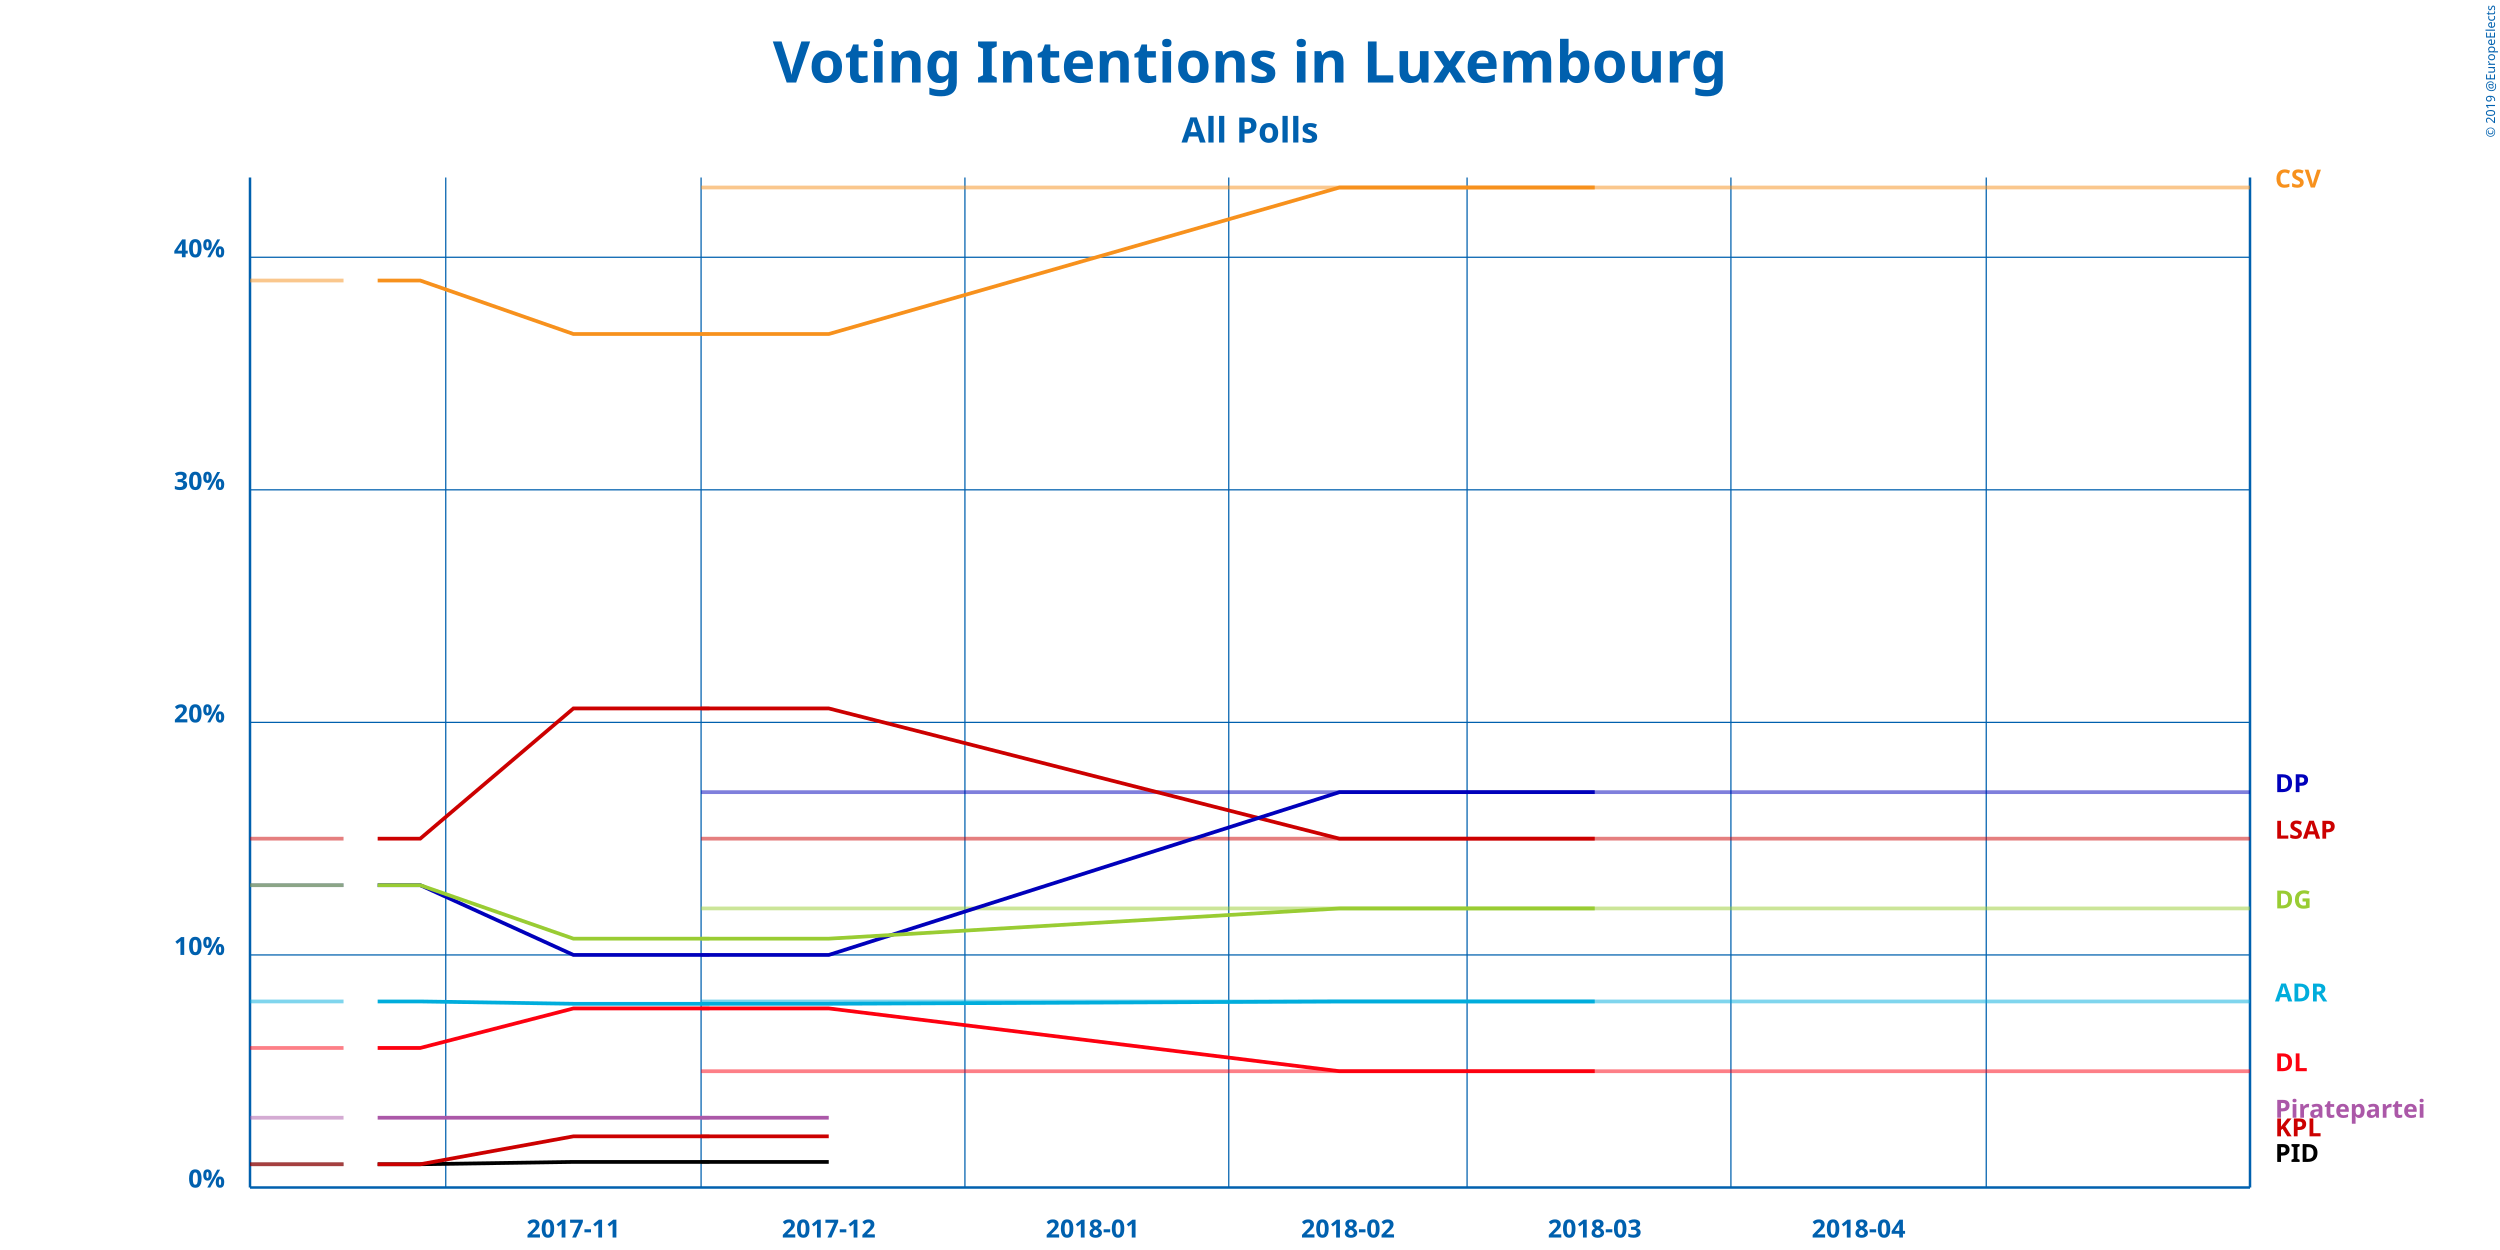
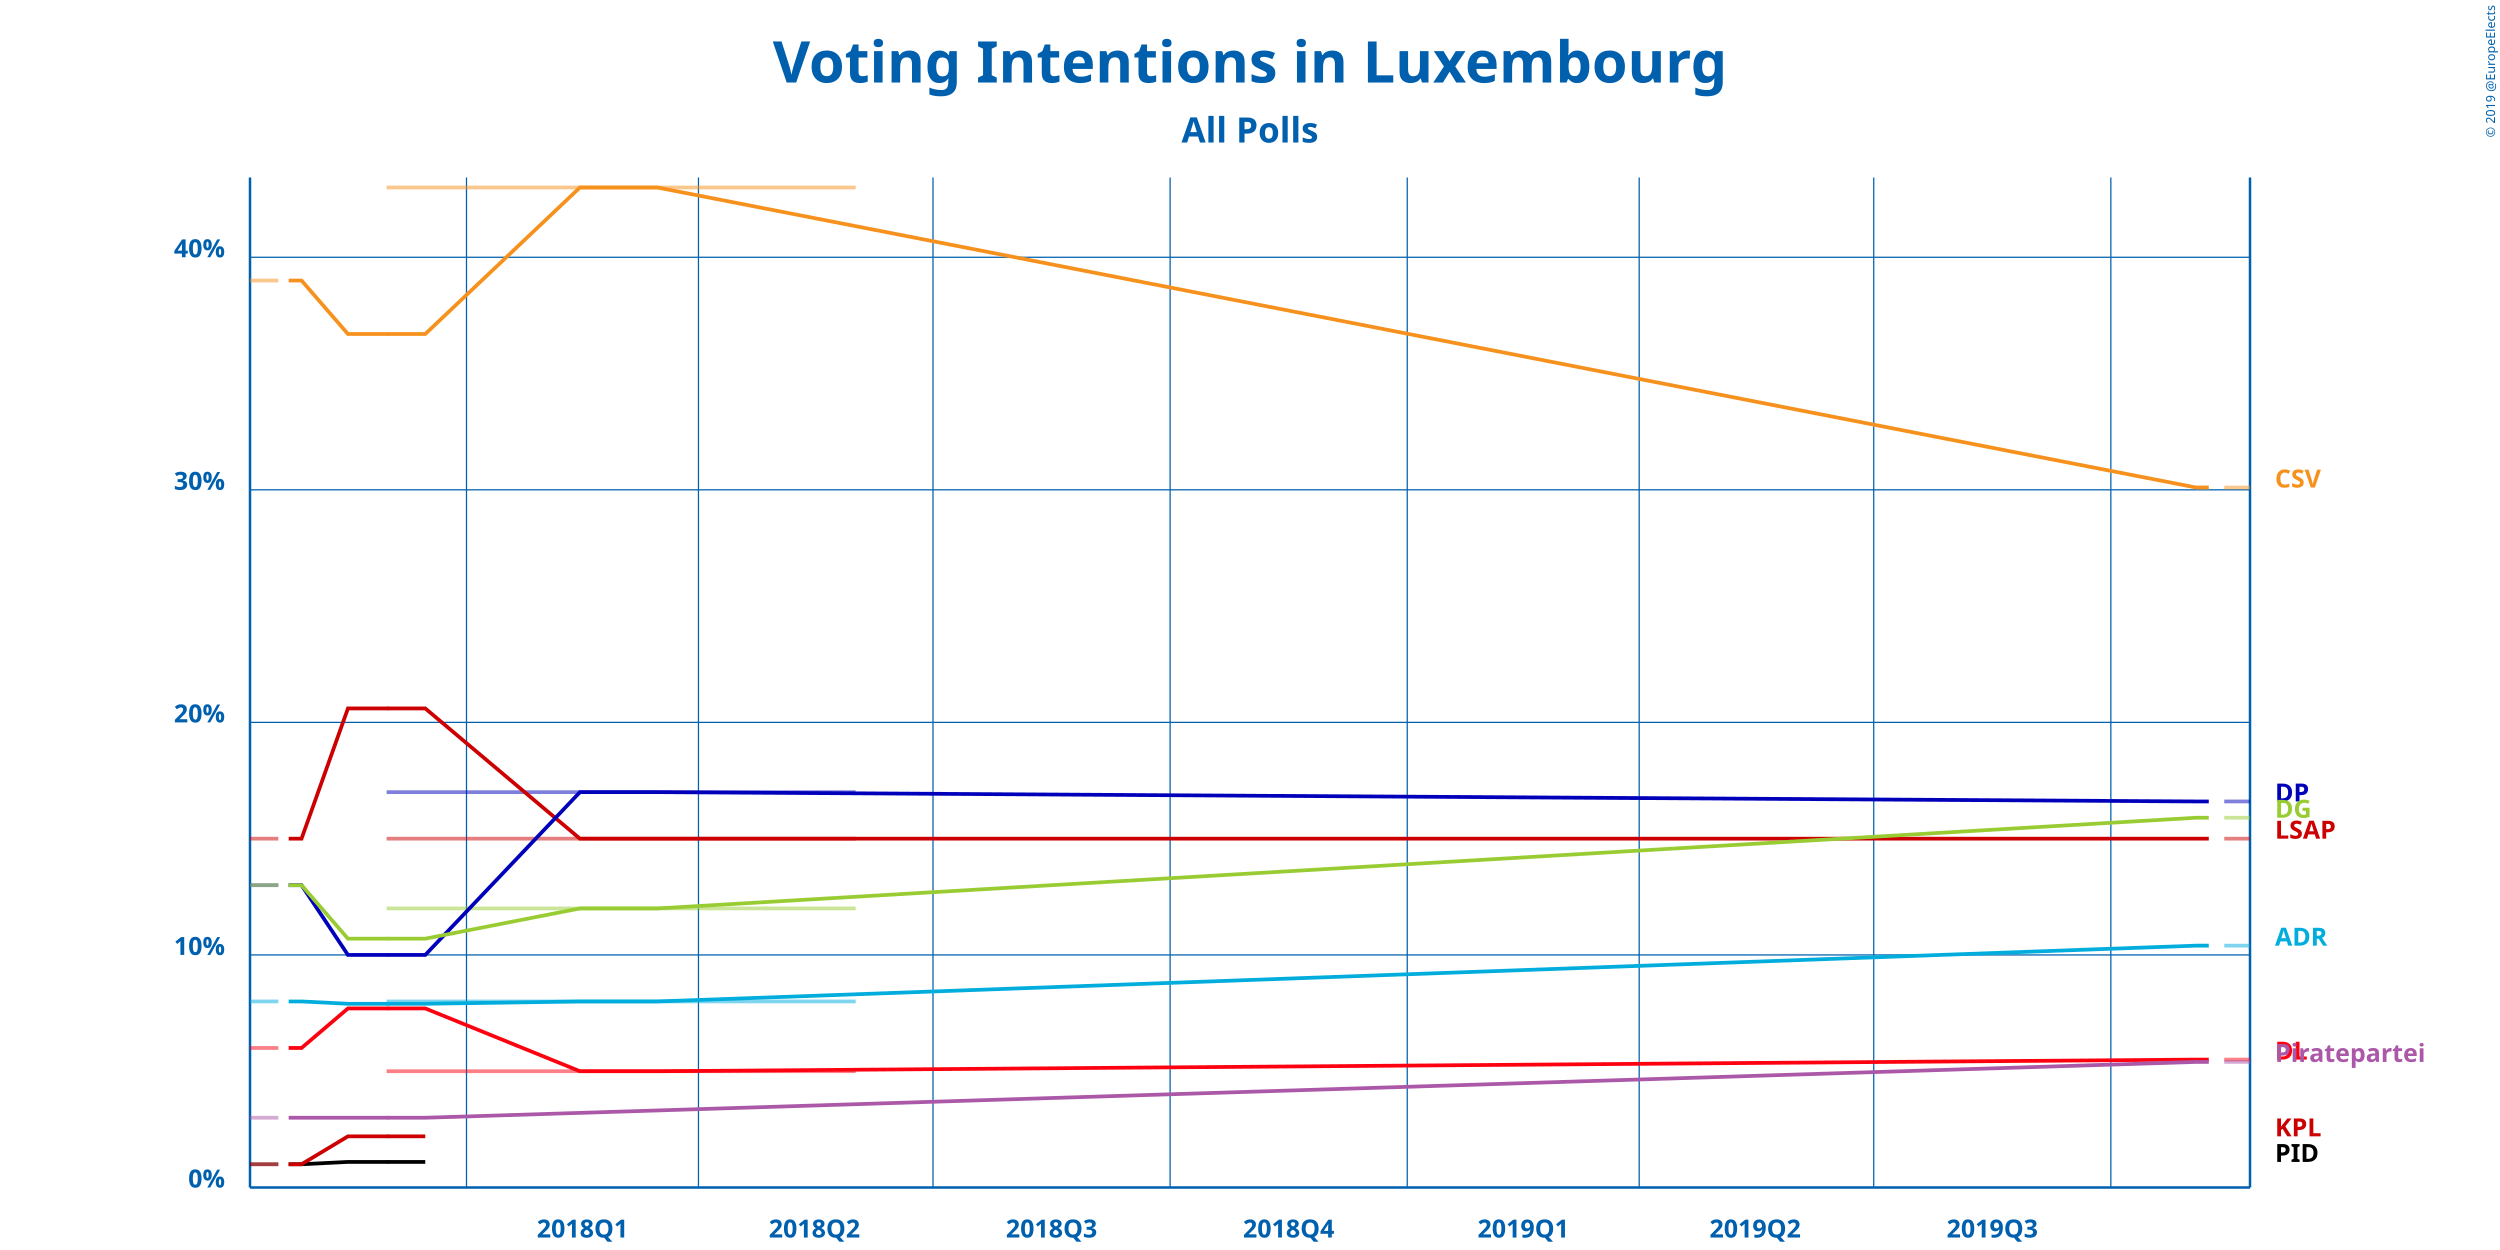
<svg HEIGHT="1000" WIDTH="2000">
  <rect fill="#FFFFFF" height="1000" stroke="none" width="2000" x="0" y="0" />
  <text fill="#0060AE" font-family="'Advent Pro'" font-size="46px" font-style="normal" font-weight="bold" text-align="center" text-anchor="middle" x="1000" y="66">Voting Intentions in Luxembourg</text>
  <text fill="#0060AE" font-family="'Advent Pro'" font-size="28px" font-style="normal" font-weight="bold" text-align="center" text-anchor="middle" x="1000" y="114">All Polls</text>
  <text fill="#0060AE" font-family="'Advent Pro'" font-size="10px" font-style="normal" font-weight="normal" text-align="center" text-anchor="end" transform="rotate(270)" x="-4" y="1996">© 2019 @EuropeElects</text>
  <g>
    <g>
      <line stroke="#0060AE" stroke-width="2" x1="200.0" x2="1800.0" y1="950.0" y2="950.0" />
      <text fill="#0060AE" font-family="'Advent Pro'" font-size="20px" font-style="normal" font-weight="bold" text-align="center" text-anchor="end" x="180.0" y="950.0">0%</text>
      <line stroke="#0060AE" stroke-width="2" x1="200.0" x2="200.0" y1="950.0" y2="142.0" />
      <line stroke="#0060AE" stroke-width="2" x1="1800.0" x2="1800.0" y1="950.0" y2="142.0" />
-       <line stroke="#0060AE" stroke-width="1" x1="356.602" x2="356.602" y1="950.0" y2="142.0" />
-       <text fill="#0060AE" font-family="'Advent Pro'" font-size="20px" font-style="normal" font-weight="bold" text-align="center" text-anchor="middle" x="458.734" y="990.0">2017-11</text>
-       <line stroke="#0060AE" stroke-width="1" x1="560.866" x2="560.866" y1="950.0" y2="142.0" />
-       <text fill="#0060AE" font-family="'Advent Pro'" font-size="20px" font-style="normal" font-weight="bold" text-align="center" text-anchor="middle" x="662.998" y="990.0">2017-12</text>
-       <line stroke="#0060AE" stroke-width="1" x1="771.939" x2="771.939" y1="950.0" y2="142.0" />
-       <text fill="#0060AE" font-family="'Advent Pro'" font-size="20px" font-style="normal" font-weight="bold" text-align="center" text-anchor="middle" x="874.071" y="990.0">2018-01</text>
-       <line stroke="#0060AE" stroke-width="1" x1="983.012" x2="983.012" y1="950.0" y2="142.0" />
-       <text fill="#0060AE" font-family="'Advent Pro'" font-size="20px" font-style="normal" font-weight="bold" text-align="center" text-anchor="middle" x="1078.335" y="990.0">2018-02</text>
-       <line stroke="#0060AE" stroke-width="1" x1="1173.658" x2="1173.658" y1="950.0" y2="142.0" />
-       <text fill="#0060AE" font-family="'Advent Pro'" font-size="20px" font-style="normal" font-weight="bold" text-align="center" text-anchor="middle" x="1275.79" y="990.0">2018-03</text>
-       <line stroke="#0060AE" stroke-width="1" x1="1384.731" x2="1384.731" y1="950.0" y2="142.0" />
-       <text fill="#0060AE" font-family="'Advent Pro'" font-size="20px" font-style="normal" font-weight="bold" text-align="center" text-anchor="middle" x="1486.863" y="990.0">2018-04</text>
-       <line stroke="#0060AE" stroke-width="1" x1="1588.995" x2="1588.995" y1="950.0" y2="142.0" />
+       <line stroke="#0060AE" stroke-width="1" x1="373.198" x2="373.198" y1="950.0" y2="142.0" />
+       <text fill="#0060AE" font-family="'Advent Pro'" font-size="20px" font-style="normal" font-weight="bold" text-align="center" text-anchor="middle" x="465.983" y="990.0">2018Q1</text>
+       <line stroke="#0060AE" stroke-width="1" x1="558.768" x2="558.768" y1="950.0" y2="142.0" />
+       <text fill="#0060AE" font-family="'Advent Pro'" font-size="20px" font-style="normal" font-weight="bold" text-align="center" text-anchor="middle" x="651.552" y="990.0">2018Q2</text>
+       <line stroke="#0060AE" stroke-width="1" x1="746.399" x2="746.399" y1="950.0" y2="142.0" />
+       <text fill="#0060AE" font-family="'Advent Pro'" font-size="20px" font-style="normal" font-weight="bold" text-align="center" text-anchor="middle" x="841.245" y="990.0">2018Q3</text>
+       <line stroke="#0060AE" stroke-width="1" x1="936.092" x2="936.092" y1="950.0" y2="142.0" />
+       <text fill="#0060AE" font-family="'Advent Pro'" font-size="20px" font-style="normal" font-weight="bold" text-align="center" text-anchor="middle" x="1030.939" y="990.0">2018Q4</text>
+       <line stroke="#0060AE" stroke-width="1" x1="1125.785" x2="1125.785" y1="950.0" y2="142.0" />
+       <text fill="#0060AE" font-family="'Advent Pro'" font-size="20px" font-style="normal" font-weight="bold" text-align="center" text-anchor="middle" x="1218.57" y="990.0">2019Q1</text>
+       <line stroke="#0060AE" stroke-width="1" x1="1311.355" x2="1311.355" y1="950.0" y2="142.0" />
+       <text fill="#0060AE" font-family="'Advent Pro'" font-size="20px" font-style="normal" font-weight="bold" text-align="center" text-anchor="middle" x="1404.139" y="990.0">2019Q2</text>
+       <line stroke="#0060AE" stroke-width="1" x1="1498.986" x2="1498.986" y1="950.0" y2="142.0" />
+       <text fill="#0060AE" font-family="'Advent Pro'" font-size="20px" font-style="normal" font-weight="bold" text-align="center" text-anchor="middle" x="1593.832" y="990.0">2019Q3</text>
+       <line stroke="#0060AE" stroke-width="1" x1="1688.679" x2="1688.679" y1="950.0" y2="142.0" />
      <line stroke="#0060AE" stroke-width="1" x1="200.0" x2="1800.0" y1="763.953" y2="763.953" />
      <text fill="#0060AE" font-family="'Advent Pro'" font-size="20px" font-style="normal" font-weight="bold" text-align="center" text-anchor="end" x="180.0" y="763.953">10%</text>
      <line stroke="#0060AE" stroke-width="1" x1="200.0" x2="1800.0" y1="577.907" y2="577.907" />
      <text fill="#0060AE" font-family="'Advent Pro'" font-size="20px" font-style="normal" font-weight="bold" text-align="center" text-anchor="end" x="180.0" y="577.907">20%</text>
      <line stroke="#0060AE" stroke-width="1" x1="200.0" x2="1800.0" y1="391.86" y2="391.86" />
      <text fill="#0060AE" font-family="'Advent Pro'" font-size="20px" font-style="normal" font-weight="bold" text-align="center" text-anchor="end" x="180.0" y="391.86">30%</text>
      <line stroke="#0060AE" stroke-width="1" x1="200.0" x2="1800.0" y1="205.814" y2="205.814" />
      <text fill="#0060AE" font-family="'Advent Pro'" font-size="20px" font-style="normal" font-weight="bold" text-align="center" text-anchor="end" x="180.0" y="205.814">40%</text>
    </g>
    <g>
-       <line stroke="#F7911D" stroke-opacity="0.5" stroke-width="3" x1="560.866" x2="1800.0" y1="150.0" y2="150.0" />
-       <line stroke="#CC0000" stroke-opacity="0.5" stroke-width="3" x1="560.866" x2="1800.0" y1="670.93" y2="670.93" />
-       <line stroke="#0000BB" stroke-opacity="0.5" stroke-width="3" x1="560.866" x2="1800.0" y1="633.721" y2="633.721" />
-       <line stroke="#99CC33" stroke-opacity="0.5" stroke-width="3" x1="560.866" x2="1800.0" y1="726.744" y2="726.744" />
-       <line stroke="#00ADDC" stroke-opacity="0.5" stroke-width="3" x1="560.866" x2="1800.0" y1="801.163" y2="801.163" />
-       <line stroke="#FD0110" stroke-opacity="0.5" stroke-width="3" x1="560.866" x2="1800.0" y1="856.977" y2="856.977" />
-       <line stroke="#F7911D" stroke-opacity="0.5" stroke-width="3" x1="560.866" x2="567.607" y1="267.209" y2="267.209" />
-       <line stroke="#CC0000" stroke-opacity="0.5" stroke-width="3" x1="560.866" x2="567.607" y1="566.744" y2="566.744" />
-       <line stroke="#0000BB" stroke-opacity="0.5" stroke-width="3" x1="560.866" x2="567.607" y1="763.953" y2="763.953" />
-       <line stroke="#99CC33" stroke-opacity="0.5" stroke-width="3" x1="560.866" x2="567.607" y1="750.93" y2="750.93" />
-       <line stroke="#00ADDC" stroke-opacity="0.5" stroke-width="3" x1="560.866" x2="567.607" y1="803.023" y2="803.023" />
-       <line stroke="#FD0110" stroke-opacity="0.5" stroke-width="3" x1="560.866" x2="567.607" y1="806.744" y2="806.744" />
-       <line stroke="#AB58A8" stroke-opacity="0.5" stroke-width="3" x1="560.866" x2="567.607" y1="894.186" y2="894.186" />
-       <line stroke="#000000" stroke-opacity="0.5" stroke-width="3" x1="560.866" x2="567.607" y1="929.535" y2="929.535" />
-       <line stroke="#CC0000" stroke-opacity="0.5" stroke-width="3" x1="560.866" x2="567.607" y1="909.07" y2="909.07" />
-       <line stroke="#F7911D" stroke-opacity="0.5" stroke-width="3" x1="200.0" x2="274.829" y1="224.419" y2="224.419" />
-       <line stroke="#CC0000" stroke-opacity="0.5" stroke-width="3" x1="200.0" x2="274.829" y1="670.93" y2="670.93" />
-       <line stroke="#0000BB" stroke-opacity="0.5" stroke-width="3" x1="200.0" x2="274.829" y1="708.14" y2="708.14" />
-       <line stroke="#99CC33" stroke-opacity="0.5" stroke-width="3" x1="200.0" x2="274.829" y1="708.14" y2="708.14" />
-       <line stroke="#00ADDC" stroke-opacity="0.5" stroke-width="3" x1="200.0" x2="274.829" y1="801.163" y2="801.163" />
-       <line stroke="#FD0110" stroke-opacity="0.5" stroke-width="3" x1="200.0" x2="274.829" y1="838.372" y2="838.372" />
-       <line stroke="#AB58A8" stroke-opacity="0.5" stroke-width="3" x1="200.0" x2="274.829" y1="894.186" y2="894.186" />
-       <line stroke="#000000" stroke-opacity="0.5" stroke-width="3" x1="200.0" x2="274.829" y1="931.395" y2="931.395" />
-       <line stroke="#CC0000" stroke-opacity="0.5" stroke-width="3" x1="200.0" x2="274.829" y1="931.395" y2="931.395" />
-       <line stroke-opacity="0.5" stroke-width="3" x1="200.0" x2="274.829" y1="931.395" y2="931.395" />
+       <line stroke="#F7911D" stroke-opacity="0.5" stroke-width="3" x1="1779.402" x2="1800.0" y1="390.0" y2="390.0" />
+       <line stroke="#CC0000" stroke-opacity="0.5" stroke-width="3" x1="1779.402" x2="1800.0" y1="670.93" y2="670.93" />
+       <line stroke="#0000BB" stroke-opacity="0.5" stroke-width="3" x1="1779.402" x2="1800.0" y1="641.163" y2="641.163" />
+       <line stroke="#99CC33" stroke-opacity="0.5" stroke-width="3" x1="1779.402" x2="1800.0" y1="654.186" y2="654.186" />
+       <line stroke="#00ADDC" stroke-opacity="0.5" stroke-width="3" x1="1779.402" x2="1800.0" y1="756.512" y2="756.512" />
+       <line stroke="#FD0110" stroke-opacity="0.5" stroke-width="3" x1="1779.402" x2="1800.0" y1="847.674" y2="847.674" />
+       <line stroke="#AB58A8" stroke-opacity="0.5" stroke-width="3" x1="1779.402" x2="1800.0" y1="849.535" y2="849.535" />
+       <line stroke="#F7911D" stroke-opacity="0.5" stroke-width="3" x1="309.28" x2="684.522" y1="150.0" y2="150.0" />
+       <line stroke="#CC0000" stroke-opacity="0.5" stroke-width="3" x1="309.28" x2="684.522" y1="670.93" y2="670.93" />
+       <line stroke="#0000BB" stroke-opacity="0.5" stroke-width="3" x1="309.28" x2="684.522" y1="633.721" y2="633.721" />
+       <line stroke="#99CC33" stroke-opacity="0.5" stroke-width="3" x1="309.28" x2="684.522" y1="726.744" y2="726.744" />
+       <line stroke="#00ADDC" stroke-opacity="0.5" stroke-width="3" x1="309.28" x2="684.522" y1="801.163" y2="801.163" />
+       <line stroke="#FD0110" stroke-opacity="0.5" stroke-width="3" x1="309.28" x2="684.522" y1="856.977" y2="856.977" />
+       <line stroke="#F7911D" stroke-opacity="0.5" stroke-width="3" x1="309.28" x2="311.321" y1="267.209" y2="267.209" />
+       <line stroke="#CC0000" stroke-opacity="0.5" stroke-width="3" x1="309.28" x2="311.321" y1="566.744" y2="566.744" />
+       <line stroke="#0000BB" stroke-opacity="0.5" stroke-width="3" x1="309.28" x2="311.321" y1="763.953" y2="763.953" />
+       <line stroke="#99CC33" stroke-opacity="0.5" stroke-width="3" x1="309.28" x2="311.321" y1="750.93" y2="750.93" />
+       <line stroke="#00ADDC" stroke-opacity="0.5" stroke-width="3" x1="309.28" x2="311.321" y1="803.023" y2="803.023" />
+       <line stroke="#FD0110" stroke-opacity="0.5" stroke-width="3" x1="309.28" x2="311.321" y1="806.744" y2="806.744" />
+       <line stroke="#AB58A8" stroke-opacity="0.5" stroke-width="3" x1="309.28" x2="311.321" y1="894.186" y2="894.186" />
+       <line stroke="#000000" stroke-opacity="0.5" stroke-width="3" x1="309.28" x2="311.321" y1="929.535" y2="929.535" />
+       <line stroke="#CC0000" stroke-opacity="0.5" stroke-width="3" x1="309.28" x2="311.321" y1="909.07" y2="909.07" />
+       <line stroke="#F7911D" stroke-opacity="0.5" stroke-width="3" x1="200.0" x2="222.66" y1="224.419" y2="224.419" />
+       <line stroke="#CC0000" stroke-opacity="0.5" stroke-width="3" x1="200.0" x2="222.66" y1="670.93" y2="670.93" />
+       <line stroke="#0000BB" stroke-opacity="0.5" stroke-width="3" x1="200.0" x2="222.66" y1="708.14" y2="708.14" />
+       <line stroke="#99CC33" stroke-opacity="0.5" stroke-width="3" x1="200.0" x2="222.66" y1="708.14" y2="708.14" />
+       <line stroke="#00ADDC" stroke-opacity="0.5" stroke-width="3" x1="200.0" x2="222.66" y1="801.163" y2="801.163" />
+       <line stroke="#FD0110" stroke-opacity="0.5" stroke-width="3" x1="200.0" x2="222.66" y1="838.372" y2="838.372" />
+       <line stroke="#AB58A8" stroke-opacity="0.5" stroke-width="3" x1="200.0" x2="222.66" y1="894.186" y2="894.186" />
+       <line stroke="#000000" stroke-opacity="0.5" stroke-width="3" x1="200.0" x2="222.66" y1="931.395" y2="931.395" />
+       <line stroke="#CC0000" stroke-opacity="0.5" stroke-width="3" x1="200.0" x2="222.66" y1="931.395" y2="931.395" />
+       <line stroke-opacity="0.5" stroke-width="3" x1="200.0" x2="222.66" y1="931.395" y2="931.395" />
    </g>
    <g>
-       <polyline fill="none" points="302.132,224.419 308.941,224.419 315.75,224.419 322.558,224.419 329.367,224.419 336.176,224.419                  458.734,267.209 465.543,267.209 472.352,267.209 479.161,267.209 485.97,267.209 492.778,267.209 499.587,267.209 506.396,267.209 513.205,267.209 520.014,267.209 526.822,267.209 533.631,267.209 540.44,267.209 547.249,267.209 554.058,267.209 560.866,267.209 567.675,267.209 574.484,267.209 581.293,267.209 588.102,267.209 594.91,267.209 601.719,267.209 608.528,267.209 615.337,267.209 622.146,267.209 628.954,267.209 635.763,267.209 642.572,267.209 649.381,267.209 656.19,267.209 662.998,267.209                                                            1071.526,150.0 1078.335,150.0 1085.144,150.0 1091.953,150.0 1098.762,150.0 1105.57,150.0 1112.379,150.0 1119.188,150.0 1125.997,150.0 1132.806,150.0 1139.614,150.0 1146.423,150.0 1153.232,150.0 1160.041,150.0 1166.85,150.0 1173.658,150.0 1180.467,150.0 1187.276,150.0 1194.085,150.0 1200.894,150.0 1207.702,150.0 1214.511,150.0 1221.32,150.0 1228.129,150.0 1234.938,150.0 1241.746,150.0 1248.555,150.0 1255.364,150.0 1262.173,150.0 1268.982,150.0 1275.79,150.0" stroke="#F7911D" stroke-width="3" />
-       <text fill="#F7911D" font-family="'Advent Pro'" font-size="20px" font-style="normal" font-weight="bold" text-align="center" text-anchor="start" x="1820.0" y="150.0">CSV</text>
-       <polyline fill="none" points="302.132,670.93 308.941,670.93 315.75,670.93 322.558,670.93 329.367,670.93 336.176,670.93                  458.734,566.744 465.543,566.744 472.352,566.744 479.161,566.744 485.97,566.744 492.778,566.744 499.587,566.744 506.396,566.744 513.205,566.744 520.014,566.744 526.822,566.744 533.631,566.744 540.44,566.744 547.249,566.744 554.058,566.744 560.866,566.744 567.675,566.744 574.484,566.744 581.293,566.744 588.102,566.744 594.91,566.744 601.719,566.744 608.528,566.744 615.337,566.744 622.146,566.744 628.954,566.744 635.763,566.744 642.572,566.744 649.381,566.744 656.19,566.744 662.998,566.744                                                            1071.526,670.93 1078.335,670.93 1085.144,670.93 1091.953,670.93 1098.762,670.93 1105.57,670.93 1112.379,670.93 1119.188,670.93 1125.997,670.93 1132.806,670.93 1139.614,670.93 1146.423,670.93 1153.232,670.93 1160.041,670.93 1166.85,670.93 1173.658,670.93 1180.467,670.93 1187.276,670.93 1194.085,670.93 1200.894,670.93 1207.702,670.93 1214.511,670.93 1221.32,670.93 1228.129,670.93 1234.938,670.93 1241.746,670.93 1248.555,670.93 1255.364,670.93 1262.173,670.93 1268.982,670.93 1275.79,670.93" stroke="#CC0000" stroke-width="3" />
+       <polyline fill="none" points="230.928,224.419 232.99,224.419 235.052,224.419 237.114,224.419 239.176,224.419 241.238,224.419                  278.352,267.209 280.413,267.209 282.475,267.209 284.537,267.209 286.599,267.209 288.661,267.209 290.723,267.209 292.785,267.209 294.847,267.209 296.908,267.209 298.97,267.209 301.032,267.209 303.094,267.209 305.156,267.209 307.218,267.209 309.28,267.209 311.342,267.209 313.404,267.209 315.465,267.209 317.527,267.209 319.589,267.209 321.651,267.209 323.713,267.209 325.775,267.209 327.837,267.209 329.899,267.209 331.96,267.209 334.022,267.209 336.084,267.209 338.146,267.209 340.208,267.209                                                            463.921,150.0 465.983,150.0 468.045,150.0 470.107,150.0 472.168,150.0 474.23,150.0 476.292,150.0 478.354,150.0 480.416,150.0 482.478,150.0 484.54,150.0 486.602,150.0 488.664,150.0 490.725,150.0 492.787,150.0 494.849,150.0 496.911,150.0 498.973,150.0 501.035,150.0 503.097,150.0 505.159,150.0 507.22,150.0 509.282,150.0 511.344,150.0 513.406,150.0 515.468,150.0 517.53,150.0 519.592,150.0 521.654,150.0 523.716,150.0 525.777,150.0                                                                                                                                                                                                                                                                                                                                                                                                                                                                                                                                                                                                                     1756.721,390.0 1758.783,390.0 1760.845,390.0 1762.907,390.0 1764.969,390.0 1767.031,390.0" stroke="#F7911D" stroke-width="3" />
+       <text fill="#F7911D" font-family="'Advent Pro'" font-size="20px" font-style="normal" font-weight="bold" text-align="center" text-anchor="start" x="1820.0" y="390.0">CSV</text>
+       <polyline fill="none" points="230.928,670.93 232.99,670.93 235.052,670.93 237.114,670.93 239.176,670.93 241.238,670.93                  278.352,566.744 280.413,566.744 282.475,566.744 284.537,566.744 286.599,566.744 288.661,566.744 290.723,566.744 292.785,566.744 294.847,566.744 296.908,566.744 298.97,566.744 301.032,566.744 303.094,566.744 305.156,566.744 307.218,566.744 309.28,566.744 311.342,566.744 313.404,566.744 315.465,566.744 317.527,566.744 319.589,566.744 321.651,566.744 323.713,566.744 325.775,566.744 327.837,566.744 329.899,566.744 331.96,566.744 334.022,566.744 336.084,566.744 338.146,566.744 340.208,566.744                                                            463.921,670.93 465.983,670.93 468.045,670.93 470.107,670.93 472.168,670.93 474.23,670.93 476.292,670.93 478.354,670.93 480.416,670.93 482.478,670.93 484.54,670.93 486.602,670.93 488.664,670.93 490.725,670.93 492.787,670.93 494.849,670.93 496.911,670.93 498.973,670.93 501.035,670.93 503.097,670.93 505.159,670.93 507.22,670.93 509.282,670.93 511.344,670.93 513.406,670.93 515.468,670.93 517.53,670.93 519.592,670.93 521.654,670.93 523.716,670.93 525.777,670.93                                                                                                                                                                                                                                                                                                                                                                                                                                                                                                                                                                                                                     1756.721,670.93 1758.783,670.93 1760.845,670.93 1762.907,670.93 1764.969,670.93 1767.031,670.93" stroke="#CC0000" stroke-width="3" />
      <text fill="#CC0000" font-family="'Advent Pro'" font-size="20px" font-style="normal" font-weight="bold" text-align="center" text-anchor="start" x="1820.0" y="670.93">LSAP</text>
-       <polyline fill="none" points="302.132,708.14 308.941,708.14 315.75,708.14 322.558,708.14 329.367,708.14 336.176,708.14                  458.734,763.953 465.543,763.953 472.352,763.953 479.161,763.953 485.97,763.953 492.778,763.953 499.587,763.953 506.396,763.953 513.205,763.953 520.014,763.953 526.822,763.953 533.631,763.953 540.44,763.953 547.249,763.953 554.058,763.953 560.866,763.953 567.675,763.953 574.484,763.953 581.293,763.953 588.102,763.953 594.91,763.953 601.719,763.953 608.528,763.953 615.337,763.953 622.146,763.953 628.954,763.953 635.763,763.953 642.572,763.953 649.381,763.953 656.19,763.953 662.998,763.953                                                            1071.526,633.721 1078.335,633.721 1085.144,633.721 1091.953,633.721 1098.762,633.721 1105.57,633.721 1112.379,633.721 1119.188,633.721 1125.997,633.721 1132.806,633.721 1139.614,633.721 1146.423,633.721 1153.232,633.721 1160.041,633.721 1166.85,633.721 1173.658,633.721 1180.467,633.721 1187.276,633.721 1194.085,633.721 1200.894,633.721 1207.702,633.721 1214.511,633.721 1221.32,633.721 1228.129,633.721 1234.938,633.721 1241.746,633.721 1248.555,633.721 1255.364,633.721 1262.173,633.721 1268.982,633.721 1275.79,633.721" stroke="#0000BB" stroke-width="3" />
-       <text fill="#0000BB" font-family="'Advent Pro'" font-size="20px" font-style="normal" font-weight="bold" text-align="center" text-anchor="start" x="1820.0" y="633.721">DP</text>
-       <polyline fill="none" points="302.132,708.14 308.941,708.14 315.75,708.14 322.558,708.14 329.367,708.14 336.176,708.14                  458.734,750.93 465.543,750.93 472.352,750.93 479.161,750.93 485.97,750.93 492.778,750.93 499.587,750.93 506.396,750.93 513.205,750.93 520.014,750.93 526.822,750.93 533.631,750.93 540.44,750.93 547.249,750.93 554.058,750.93 560.866,750.93 567.675,750.93 574.484,750.93 581.293,750.93 588.102,750.93 594.91,750.93 601.719,750.93 608.528,750.93 615.337,750.93 622.146,750.93 628.954,750.93 635.763,750.93 642.572,750.93 649.381,750.93 656.19,750.93 662.998,750.93                                                            1071.526,726.744 1078.335,726.744 1085.144,726.744 1091.953,726.744 1098.762,726.744 1105.57,726.744 1112.379,726.744 1119.188,726.744 1125.997,726.744 1132.806,726.744 1139.614,726.744 1146.423,726.744 1153.232,726.744 1160.041,726.744 1166.85,726.744 1173.658,726.744 1180.467,726.744 1187.276,726.744 1194.085,726.744 1200.894,726.744 1207.702,726.744 1214.511,726.744 1221.32,726.744 1228.129,726.744 1234.938,726.744 1241.746,726.744 1248.555,726.744 1255.364,726.744 1262.173,726.744 1268.982,726.744 1275.79,726.744" stroke="#99CC33" stroke-width="3" />
-       <text fill="#99CC33" font-family="'Advent Pro'" font-size="20px" font-style="normal" font-weight="bold" text-align="center" text-anchor="start" x="1820.0" y="726.744">DG</text>
-       <polyline fill="none" points="302.132,801.163 308.941,801.163 315.75,801.163 322.558,801.163 329.367,801.163 336.176,801.163                  458.734,803.023 465.543,803.023 472.352,803.023 479.161,803.023 485.97,803.023 492.778,803.023 499.587,803.023 506.396,803.023 513.205,803.023 520.014,803.023 526.822,803.023 533.631,803.023 540.44,803.023 547.249,803.023 554.058,803.023 560.866,803.023 567.675,803.023 574.484,803.023 581.293,803.023 588.102,803.023 594.91,803.023 601.719,803.023 608.528,803.023 615.337,803.023 622.146,803.023 628.954,803.023 635.763,803.023 642.572,803.023 649.381,803.023 656.19,803.023 662.998,803.023                                                            1071.526,801.163 1078.335,801.163 1085.144,801.163 1091.953,801.163 1098.762,801.163 1105.57,801.163 1112.379,801.163 1119.188,801.163 1125.997,801.163 1132.806,801.163 1139.614,801.163 1146.423,801.163 1153.232,801.163 1160.041,801.163 1166.85,801.163 1173.658,801.163 1180.467,801.163 1187.276,801.163 1194.085,801.163 1200.894,801.163 1207.702,801.163 1214.511,801.163 1221.32,801.163 1228.129,801.163 1234.938,801.163 1241.746,801.163 1248.555,801.163 1255.364,801.163 1262.173,801.163 1268.982,801.163 1275.79,801.163" stroke="#00ADDC" stroke-width="3" />
-       <text fill="#00ADDC" font-family="'Advent Pro'" font-size="20px" font-style="normal" font-weight="bold" text-align="center" text-anchor="start" x="1820.0" y="801.163">ADR</text>
-       <polyline fill="none" points="302.132,838.372 308.941,838.372 315.75,838.372 322.558,838.372 329.367,838.372 336.176,838.372                  458.734,806.744 465.543,806.744 472.352,806.744 479.161,806.744 485.97,806.744 492.778,806.744 499.587,806.744 506.396,806.744 513.205,806.744 520.014,806.744 526.822,806.744 533.631,806.744 540.44,806.744 547.249,806.744 554.058,806.744 560.866,806.744 567.675,806.744 574.484,806.744 581.293,806.744 588.102,806.744 594.91,806.744 601.719,806.744 608.528,806.744 615.337,806.744 622.146,806.744 628.954,806.744 635.763,806.744 642.572,806.744 649.381,806.744 656.19,806.744 662.998,806.744                                                            1071.526,856.977 1078.335,856.977 1085.144,856.977 1091.953,856.977 1098.762,856.977 1105.57,856.977 1112.379,856.977 1119.188,856.977 1125.997,856.977 1132.806,856.977 1139.614,856.977 1146.423,856.977 1153.232,856.977 1160.041,856.977 1166.85,856.977 1173.658,856.977 1180.467,856.977 1187.276,856.977 1194.085,856.977 1200.894,856.977 1207.702,856.977 1214.511,856.977 1221.32,856.977 1228.129,856.977 1234.938,856.977 1241.746,856.977 1248.555,856.977 1255.364,856.977 1262.173,856.977 1268.982,856.977 1275.79,856.977" stroke="#FD0110" stroke-width="3" />
-       <text fill="#FD0110" font-family="'Advent Pro'" font-size="20px" font-style="normal" font-weight="bold" text-align="center" text-anchor="start" x="1820.0" y="856.977">DL</text>
-       <polyline fill="none" points="302.132,894.186 308.941,894.186 315.75,894.186 322.558,894.186 329.367,894.186 336.176,894.186                  458.734,894.186 465.543,894.186 472.352,894.186 479.161,894.186 485.97,894.186 492.778,894.186 499.587,894.186 506.396,894.186 513.205,894.186 520.014,894.186 526.822,894.186 533.631,894.186 540.44,894.186 547.249,894.186 554.058,894.186 560.866,894.186 567.675,894.186 574.484,894.186 581.293,894.186 588.102,894.186 594.91,894.186 601.719,894.186 608.528,894.186 615.337,894.186 622.146,894.186 628.954,894.186 635.763,894.186 642.572,894.186 649.381,894.186 656.19,894.186 662.998,894.186" stroke="#AB58A8" stroke-width="3" />
-       <text fill="#AB58A8" font-family="'Advent Pro'" font-size="20px" font-style="normal" font-weight="bold" text-align="center" text-anchor="start" x="1820.0" y="894.186">Piratepartei</text>
-       <polyline fill="none" points="302.132,931.395 308.941,931.395 315.75,931.395 322.558,931.395 329.367,931.395 336.176,931.395                  458.734,929.535 465.543,929.535 472.352,929.535 479.161,929.535 485.97,929.535 492.778,929.535 499.587,929.535 506.396,929.535 513.205,929.535 520.014,929.535 526.822,929.535 533.631,929.535 540.44,929.535 547.249,929.535 554.058,929.535 560.866,929.535 567.675,929.535 574.484,929.535 581.293,929.535 588.102,929.535 594.91,929.535 601.719,929.535 608.528,929.535 615.337,929.535 622.146,929.535 628.954,929.535 635.763,929.535 642.572,929.535 649.381,929.535 656.19,929.535 662.998,929.535" stroke="#000000" stroke-width="3" />
+       <polyline fill="none" points="230.928,708.14 232.99,708.14 235.052,708.14 237.114,708.14 239.176,708.14 241.238,708.14                  278.352,763.953 280.413,763.953 282.475,763.953 284.537,763.953 286.599,763.953 288.661,763.953 290.723,763.953 292.785,763.953 294.847,763.953 296.908,763.953 298.97,763.953 301.032,763.953 303.094,763.953 305.156,763.953 307.218,763.953 309.28,763.953 311.342,763.953 313.404,763.953 315.465,763.953 317.527,763.953 319.589,763.953 321.651,763.953 323.713,763.953 325.775,763.953 327.837,763.953 329.899,763.953 331.96,763.953 334.022,763.953 336.084,763.953 338.146,763.953 340.208,763.953                                                            463.921,633.721 465.983,633.721 468.045,633.721 470.107,633.721 472.168,633.721 474.23,633.721 476.292,633.721 478.354,633.721 480.416,633.721 482.478,633.721 484.54,633.721 486.602,633.721 488.664,633.721 490.725,633.721 492.787,633.721 494.849,633.721 496.911,633.721 498.973,633.721 501.035,633.721 503.097,633.721 505.159,633.721 507.22,633.721 509.282,633.721 511.344,633.721 513.406,633.721 515.468,633.721 517.53,633.721 519.592,633.721 521.654,633.721 523.716,633.721 525.777,633.721                                                                                                                                                                                                                                                                                                                                                                                                                                                                                                                                                                                                                     1756.721,641.163 1758.783,641.163 1760.845,641.163 1762.907,641.163 1764.969,641.163 1767.031,641.163" stroke="#0000BB" stroke-width="3" />
+       <text fill="#0000BB" font-family="'Advent Pro'" font-size="20px" font-style="normal" font-weight="bold" text-align="center" text-anchor="start" x="1820.0" y="641.163">DP</text>
+       <polyline fill="none" points="230.928,708.14 232.99,708.14 235.052,708.14 237.114,708.14 239.176,708.14 241.238,708.14                  278.352,750.93 280.413,750.93 282.475,750.93 284.537,750.93 286.599,750.93 288.661,750.93 290.723,750.93 292.785,750.93 294.847,750.93 296.908,750.93 298.97,750.93 301.032,750.93 303.094,750.93 305.156,750.93 307.218,750.93 309.28,750.93 311.342,750.93 313.404,750.93 315.465,750.93 317.527,750.93 319.589,750.93 321.651,750.93 323.713,750.93 325.775,750.93 327.837,750.93 329.899,750.93 331.96,750.93 334.022,750.93 336.084,750.93 338.146,750.93 340.208,750.93                                                            463.921,726.744 465.983,726.744 468.045,726.744 470.107,726.744 472.168,726.744 474.23,726.744 476.292,726.744 478.354,726.744 480.416,726.744 482.478,726.744 484.54,726.744 486.602,726.744 488.664,726.744 490.725,726.744 492.787,726.744 494.849,726.744 496.911,726.744 498.973,726.744 501.035,726.744 503.097,726.744 505.159,726.744 507.22,726.744 509.282,726.744 511.344,726.744 513.406,726.744 515.468,726.744 517.53,726.744 519.592,726.744 521.654,726.744 523.716,726.744 525.777,726.744                                                                                                                                                                                                                                                                                                                                                                                                                                                                                                                                                                                                                     1756.721,654.186 1758.783,654.186 1760.845,654.186 1762.907,654.186 1764.969,654.186 1767.031,654.186" stroke="#99CC33" stroke-width="3" />
+       <text fill="#99CC33" font-family="'Advent Pro'" font-size="20px" font-style="normal" font-weight="bold" text-align="center" text-anchor="start" x="1820.0" y="654.186">DG</text>
+       <polyline fill="none" points="230.928,801.163 232.99,801.163 235.052,801.163 237.114,801.163 239.176,801.163 241.238,801.163                  278.352,803.023 280.413,803.023 282.475,803.023 284.537,803.023 286.599,803.023 288.661,803.023 290.723,803.023 292.785,803.023 294.847,803.023 296.908,803.023 298.97,803.023 301.032,803.023 303.094,803.023 305.156,803.023 307.218,803.023 309.28,803.023 311.342,803.023 313.404,803.023 315.465,803.023 317.527,803.023 319.589,803.023 321.651,803.023 323.713,803.023 325.775,803.023 327.837,803.023 329.899,803.023 331.96,803.023 334.022,803.023 336.084,803.023 338.146,803.023 340.208,803.023                                                            463.921,801.163 465.983,801.163 468.045,801.163 470.107,801.163 472.168,801.163 474.23,801.163 476.292,801.163 478.354,801.163 480.416,801.163 482.478,801.163 484.54,801.163 486.602,801.163 488.664,801.163 490.725,801.163 492.787,801.163 494.849,801.163 496.911,801.163 498.973,801.163 501.035,801.163 503.097,801.163 505.159,801.163 507.22,801.163 509.282,801.163 511.344,801.163 513.406,801.163 515.468,801.163 517.53,801.163 519.592,801.163 521.654,801.163 523.716,801.163 525.777,801.163                                                                                                                                                                                                                                                                                                                                                                                                                                                                                                                                                                                                                     1756.721,756.512 1758.783,756.512 1760.845,756.512 1762.907,756.512 1764.969,756.512 1767.031,756.512" stroke="#00ADDC" stroke-width="3" />
+       <text fill="#00ADDC" font-family="'Advent Pro'" font-size="20px" font-style="normal" font-weight="bold" text-align="center" text-anchor="start" x="1820.0" y="756.512">ADR</text>
+       <polyline fill="none" points="230.928,838.372 232.99,838.372 235.052,838.372 237.114,838.372 239.176,838.372 241.238,838.372                  278.352,806.744 280.413,806.744 282.475,806.744 284.537,806.744 286.599,806.744 288.661,806.744 290.723,806.744 292.785,806.744 294.847,806.744 296.908,806.744 298.97,806.744 301.032,806.744 303.094,806.744 305.156,806.744 307.218,806.744 309.28,806.744 311.342,806.744 313.404,806.744 315.465,806.744 317.527,806.744 319.589,806.744 321.651,806.744 323.713,806.744 325.775,806.744 327.837,806.744 329.899,806.744 331.96,806.744 334.022,806.744 336.084,806.744 338.146,806.744 340.208,806.744                                                            463.921,856.977 465.983,856.977 468.045,856.977 470.107,856.977 472.168,856.977 474.23,856.977 476.292,856.977 478.354,856.977 480.416,856.977 482.478,856.977 484.54,856.977 486.602,856.977 488.664,856.977 490.725,856.977 492.787,856.977 494.849,856.977 496.911,856.977 498.973,856.977 501.035,856.977 503.097,856.977 505.159,856.977 507.22,856.977 509.282,856.977 511.344,856.977 513.406,856.977 515.468,856.977 517.53,856.977 519.592,856.977 521.654,856.977 523.716,856.977 525.777,856.977                                                                                                                                                                                                                                                                                                                                                                                                                                                                                                                                                                                                                     1756.721,847.674 1758.783,847.674 1760.845,847.674 1762.907,847.674 1764.969,847.674 1767.031,847.674" stroke="#FD0110" stroke-width="3" />
+       <text fill="#FD0110" font-family="'Advent Pro'" font-size="20px" font-style="normal" font-weight="bold" text-align="center" text-anchor="start" x="1820.0" y="847.674">DL</text>
+       <polyline fill="none" points="230.928,894.186 232.99,894.186 235.052,894.186 237.114,894.186 239.176,894.186 241.238,894.186                  278.352,894.186 280.413,894.186 282.475,894.186 284.537,894.186 286.599,894.186 288.661,894.186 290.723,894.186 292.785,894.186 294.847,894.186 296.908,894.186 298.97,894.186 301.032,894.186 303.094,894.186 305.156,894.186 307.218,894.186 309.28,894.186 311.342,894.186 313.404,894.186 315.465,894.186 317.527,894.186 319.589,894.186 321.651,894.186 323.713,894.186 325.775,894.186 327.837,894.186 329.899,894.186 331.96,894.186 334.022,894.186 336.084,894.186 338.146,894.186 340.208,894.186                                                                                                                                                                                                                                                                                                                                                                                                                                                                                                                                                                                                                                                                                                               1756.721,849.535 1758.783,849.535 1760.845,849.535 1762.907,849.535 1764.969,849.535 1767.031,849.535" stroke="#AB58A8" stroke-width="3" />
+       <text fill="#AB58A8" font-family="'Advent Pro'" font-size="20px" font-style="normal" font-weight="bold" text-align="center" text-anchor="start" x="1820.0" y="849.535">Piratepartei</text>
+       <polyline fill="none" points="230.928,931.395 232.99,931.395 235.052,931.395 237.114,931.395 239.176,931.395 241.238,931.395                  278.352,929.535 280.413,929.535 282.475,929.535 284.537,929.535 286.599,929.535 288.661,929.535 290.723,929.535 292.785,929.535 294.847,929.535 296.908,929.535 298.97,929.535 301.032,929.535 303.094,929.535 305.156,929.535 307.218,929.535 309.28,929.535 311.342,929.535 313.404,929.535 315.465,929.535 317.527,929.535 319.589,929.535 321.651,929.535 323.713,929.535 325.775,929.535 327.837,929.535 329.899,929.535 331.96,929.535 334.022,929.535 336.084,929.535 338.146,929.535 340.208,929.535" stroke="#000000" stroke-width="3" />
      <text fill="#000000" font-family="'Advent Pro'" font-size="20px" font-style="normal" font-weight="bold" text-align="center" text-anchor="start" x="1820.0" y="929.535">PID</text>
-       <polyline fill="none" points="302.132,931.395 308.941,931.395 315.75,931.395 322.558,931.395 329.367,931.395 336.176,931.395                  458.734,909.07 465.543,909.07 472.352,909.07 479.161,909.07 485.97,909.07 492.778,909.07 499.587,909.07 506.396,909.07 513.205,909.07 520.014,909.07 526.822,909.07 533.631,909.07 540.44,909.07 547.249,909.07 554.058,909.07 560.866,909.07 567.675,909.07 574.484,909.07 581.293,909.07 588.102,909.07 594.91,909.07 601.719,909.07 608.528,909.07 615.337,909.07 622.146,909.07 628.954,909.07 635.763,909.07 642.572,909.07 649.381,909.07 656.19,909.07 662.998,909.07" stroke="#CC0000" stroke-width="3" />
+       <polyline fill="none" points="230.928,931.395 232.99,931.395 235.052,931.395 237.114,931.395 239.176,931.395 241.238,931.395                  278.352,909.07 280.413,909.07 282.475,909.07 284.537,909.07 286.599,909.07 288.661,909.07 290.723,909.07 292.785,909.07 294.847,909.07 296.908,909.07 298.97,909.07 301.032,909.07 303.094,909.07 305.156,909.07 307.218,909.07 309.28,909.07 311.342,909.07 313.404,909.07 315.465,909.07 317.527,909.07 319.589,909.07 321.651,909.07 323.713,909.07 325.775,909.07 327.837,909.07 329.899,909.07 331.96,909.07 334.022,909.07 336.084,909.07 338.146,909.07 340.208,909.07" stroke="#CC0000" stroke-width="3" />
      <text fill="#CC0000" font-family="'Advent Pro'" font-size="20px" font-style="normal" font-weight="bold" text-align="center" text-anchor="start" x="1820.0" y="909.07">KPL</text>
    </g>
  </g>
</svg>
